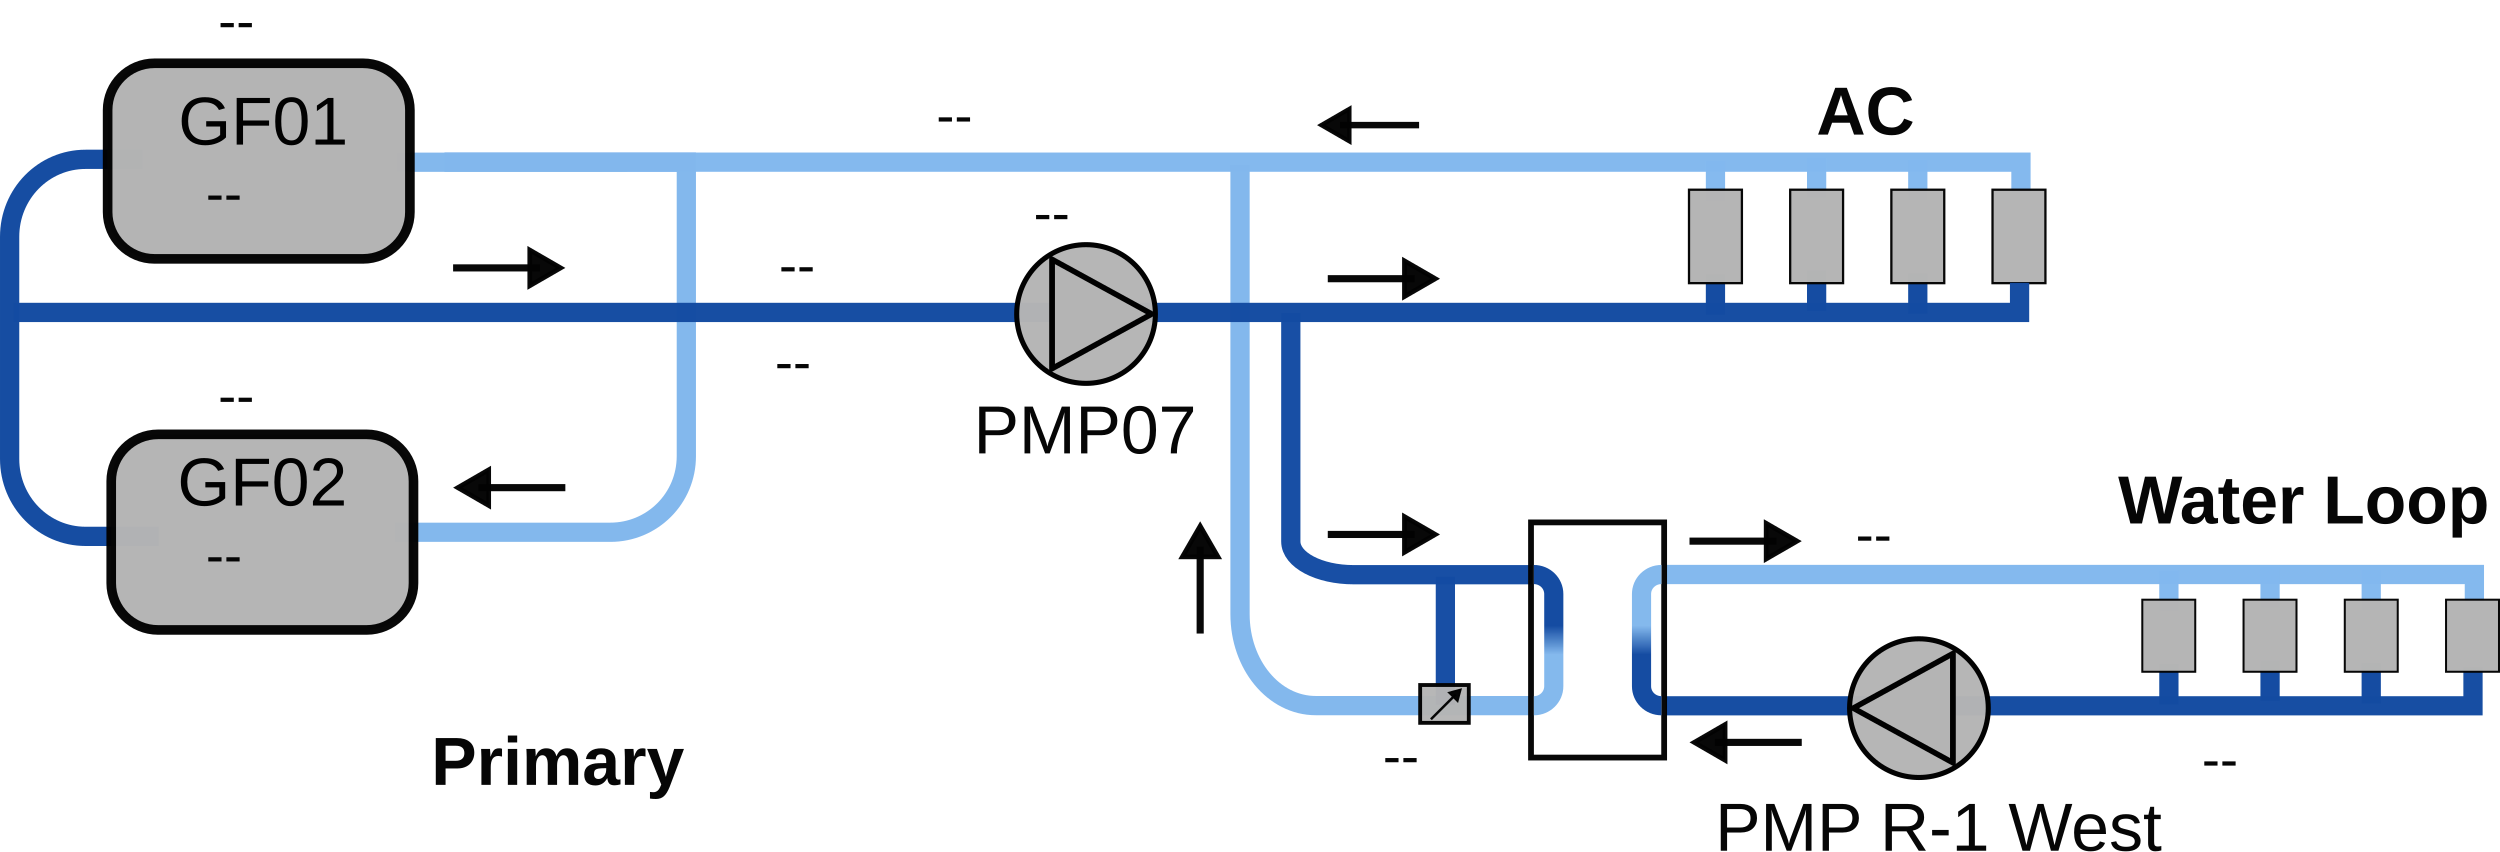
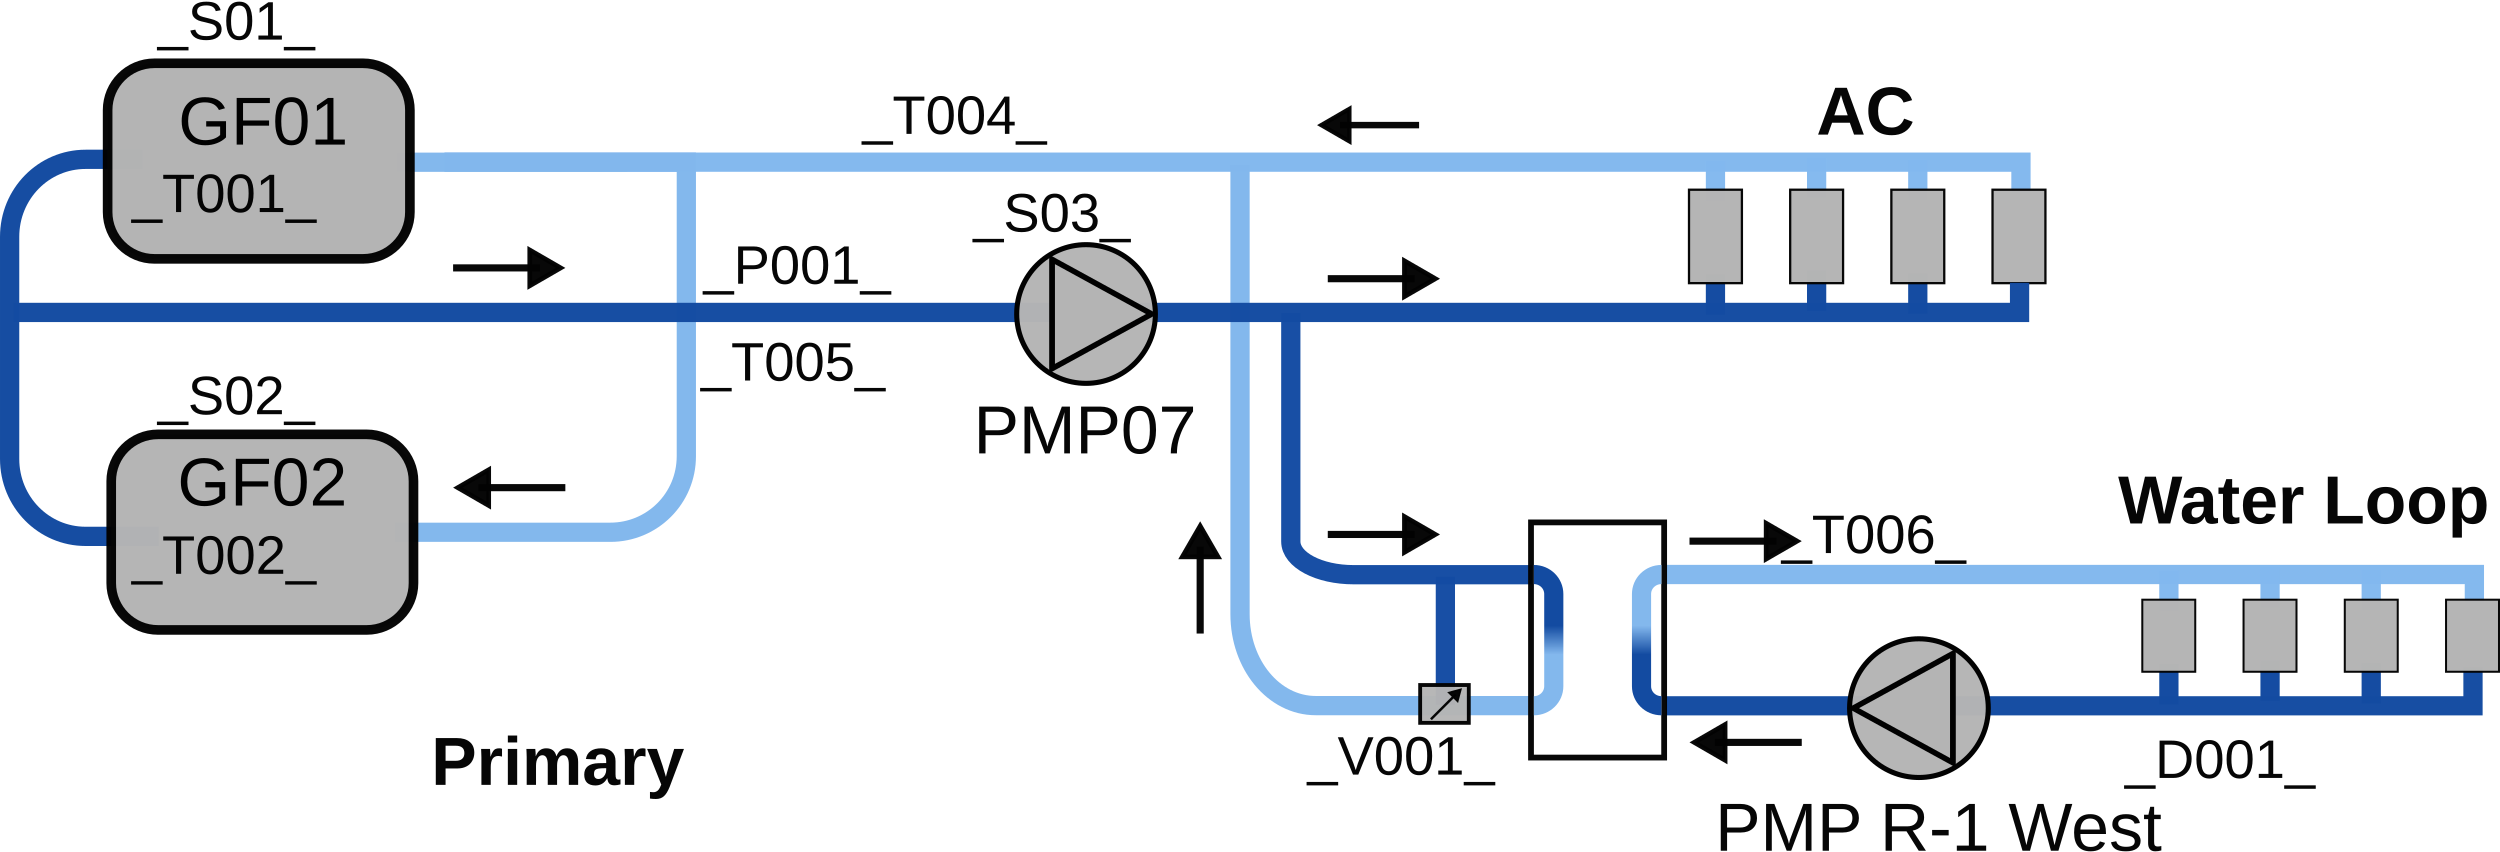
<svg xmlns="http://www.w3.org/2000/svg" xmlns:xlink="http://www.w3.org/1999/xlink" width="259.666mm" height="88.442mm" viewBox="0 0 259.666 88.442" version="1.1" id="svg1" xml:space="preserve">
  <defs id="defs1">
    <linearGradient id="linearGradient49">
      <stop style="stop-color:#134ba1;stop-opacity:1;" offset="0" id="stop49" />
      <stop style="stop-color:#82b7ed;stop-opacity:0.992;" offset="1" id="stop50" />
    </linearGradient>
    <marker style="overflow:visible" id="marker15" refX="0" refY="0" orient="auto-start-reverse" markerWidth="1" markerHeight="1" viewBox="0 0 1 1" preserveAspectRatio="xMidYMid">
      <path transform="scale(0.5)" style="fill:context-stroke;fill-rule:evenodd;stroke:context-stroke;stroke-width:1pt" d="M 5.77,0 -2.88,5 V -5 Z" id="path15" />
    </marker>
    <marker style="overflow:visible" id="Triangle" refX="0" refY="0" orient="auto-start-reverse" markerWidth="1" markerHeight="1" viewBox="0 0 1 1" preserveAspectRatio="xMidYMid">
      <path transform="scale(0.5)" style="fill:context-stroke;fill-rule:evenodd;stroke:context-stroke;stroke-width:1pt" d="M 5.77,0 -2.88,5 V -5 Z" id="path135" />
    </marker>
    <linearGradient id="swatch3">
      <stop style="stop-color:#000000;stop-opacity:1;" offset="0" id="stop3" />
    </linearGradient>
    <rect x="125.642" y="209.404" width="60.328" height="26.923" id="rect3" />
    <rect x="125.642" y="209.404" width="60.328" height="26.923" id="rect9" />
    <linearGradient xlink:href="#linearGradient49" id="linearGradient50" x1="93.766" y1="42.17" x2="93.766" y2="43.699" gradientUnits="userSpaceOnUse" gradientTransform="matrix(2.009487,0,0,1.968668,-77.5541,-24.2474)" />
    <linearGradient xlink:href="#linearGradient49" id="linearGradient51" gradientUnits="userSpaceOnUse" gradientTransform="matrix(-2.009487,0,0,-1.968668,309.4651,144.8002)" x1="93.766" y1="42.17" x2="93.766" y2="43.699" />
  </defs>
  <g id="layer1" transform="translate(49.9867,6.211743)">
    <path style="opacity:0.99;fill:none;fill-opacity:0.992;stroke:#144ca1;stroke-width:2;stroke-dasharray:none;stroke-opacity:0.992" d="m 123.027,67.097 h 83.847 l 3.8e-4,-4.007" id="path47" />
    <path style="opacity:0.99;fill:none;fill-opacity:0.992;stroke:#82b7ed;stroke-width:2;stroke-dasharray:none;stroke-opacity:0.992" d="m 123.043,53.462 h 83.976 l 3.1e-4,2.936" id="path41" />
    <path style="opacity:0.99;fill:#b4b4b4;fill-opacity:1;stroke:#134ba1;stroke-width:2;stroke-dasharray:none;stroke-opacity:1" d="m 128.192,22.269 v 4.209" id="path35" />
    <path style="opacity:0.99;fill:#b4b4b4;fill-opacity:1;stroke:#134ba1;stroke-width:2;stroke-dasharray:none;stroke-opacity:1" d="m 138.7,21.895 v 4.209" id="path36" />
    <path style="opacity:0.99;fill:#b4b4b4;fill-opacity:1;stroke:#134ba1;stroke-width:2;stroke-dasharray:none;stroke-opacity:1" d="m 149.208,22.175 v 4.209" id="path37" />
    <path style="opacity:0.99;fill:none;fill-opacity:0.992;stroke:#82b7ed;stroke-width:2;stroke-dasharray:none;stroke-opacity:0.992" d="M -3.825,10.635 H 159.923 l 3.1e-4,3.165" id="path5" />
    <path style="opacity:0.99;fill:#b4b4b4;fill-opacity:1;stroke:#82b8ee;stroke-width:2;stroke-dasharray:none;stroke-opacity:0.984" d="m 128.192,10.482 v 4.209" id="path29" />
    <path style="opacity:0.99;fill:#b4b4b4;fill-opacity:1;stroke:#82b8ee;stroke-width:2;stroke-dasharray:none;stroke-opacity:0.984" d="m 138.7,10.108 v 4.209" id="path30" />
    <path style="opacity:0.99;fill:#b4b4b4;fill-opacity:1;stroke:#82b8ee;stroke-width:2;stroke-dasharray:none;stroke-opacity:0.984" d="m 149.208,10.389 v 4.209" id="path31" />
    <g id="g8-9" transform="matrix(-1,0,0,1,42.12472,20.28807)" style="fill:#b4b4b4;fill-opacity:0.984">
      <circle style="opacity:0.99;fill:#b4b4b4;fill-opacity:0.984;stroke:#000000;stroke-width:0.529;stroke-dasharray:none;stroke-opacity:1" id="path7-3" cx="-107.202" cy="47.053" r="7.203" />
      <path style="opacity:0.99;fill:#b4b4b4;fill-opacity:0.984;stroke:#000000;stroke-width:0.529;stroke-dasharray:none;stroke-opacity:1" id="path8-7" d="m -105.413,49.485 -4.569,2.638 -4.569,2.638 v -5.276 -5.276 l 4.569,2.638 z" transform="matrix(1.132721,0,0,1.074664,19.02413,-6.126881)" />
    </g>
    <path style="opacity:0.99;fill:none;stroke:#82b7ed;stroke-width:2;stroke-dasharray:none;stroke-opacity:1" d="m -8.795,10.636 h 22.197 c 4.375,0 4.873,-0.002 7.898,-9.92e-4 v 30.54 c 0,4.375 -3.523,7.898 -7.898,7.898 H -8.982" id="path9" />
    <path style="opacity:0.99;fill:none;fill-opacity:1;stroke:#144ca1;stroke-width:2;stroke-dasharray:none;stroke-opacity:1" d="m -33.498,49.499 h -7.597 c -4.372,0 -7.891,-3.589 -7.891,-8.047 V 18.384 c 0,-4.458 3.52,-8.047 7.891,-8.047 h 5.915" id="rect4" />
    <rect style="opacity:0.99;fill:#b3b3b3;fill-opacity:0.992;stroke:#000000;stroke-width:1;stroke-dasharray:none;stroke-opacity:0.976" id="rect8" width="31.396" height="20.315" x="-38.434" y="38.902" ry="4.864" />
    <rect style="opacity:0.99;fill:#b3b3b3;fill-opacity:1;stroke:#000000;stroke-width:1;stroke-dasharray:none;stroke-opacity:0.976" id="rect1" width="31.396" height="20.315" x="-38.808" y="0.361" ry="4.864" />
    <text xml:space="preserve" transform="matrix(0.5291667,0,0,0.5291667,-97.9586,-108.3543)" id="text2" style="font-style:normal;font-variant:normal;font-weight:normal;font-stretch:normal;font-size:13.333px;font-family:Arial;-inkscape-font-specification:'Arial, Normal';font-variant-ligatures:normal;font-variant-caps:normal;font-variant-numeric:normal;font-variant-east-asian:normal;text-align:start;writing-mode:lr-tb;direction:ltr;white-space:pre;shape-inside:url(#rect3);display:inline;opacity:0.99;fill:#000000;fill-opacity:1;stroke:none;stroke-width:1.999;stroke-dasharray:none;stroke-opacity:1">
      <tspan x="125.643" y="221.414" id="tspan5">GF01</tspan>
    </text>
    <text xml:space="preserve" transform="matrix(0.5291667,0,0,0.5291667,-98.04607,-70.87236)" id="text8" style="font-style:normal;font-variant:normal;font-weight:normal;font-stretch:normal;font-size:13.333px;font-family:Arial;-inkscape-font-specification:'Arial, Normal';font-variant-ligatures:normal;font-variant-caps:normal;font-variant-numeric:normal;font-variant-east-asian:normal;text-align:start;writing-mode:lr-tb;direction:ltr;white-space:pre;shape-inside:url(#rect9);display:inline;opacity:0.99;fill:#000000;fill-opacity:1;stroke:none;stroke-width:1.999;stroke-dasharray:none;stroke-opacity:1">
      <tspan x="125.643" y="221.414" id="tspan6">GF02</tspan>
    </text>
    <path style="opacity:0.99;fill:none;stroke:#82b7ed;stroke-width:2;stroke-dasharray:none;stroke-opacity:1" d="m 78.811,10.925 v 46.653 c 0,5.263 3.507,9.499 7.863,9.499 h 22.284" id="path10" />
    <path style="opacity:0.99;fill:none;stroke:#134ba2;stroke-width:2;stroke-dasharray:none;stroke-opacity:0.984" d="m 84.084,26.287 v 23.74 c 0,1.913 2.914,3.454 6.533,3.454 h 18.514" id="path11" />
    <path style="opacity:0.99;fill:none;fill-opacity:0.984;stroke:#134ba2;stroke-width:2;stroke-dasharray:none;stroke-opacity:0.984" d="M 100.139,53.712 V 66.996" id="path12" />
    <rect style="opacity:0.99;fill:#b4b4b4;fill-opacity:0.976;stroke:#000000;stroke-width:0.4;stroke-dasharray:none;stroke-opacity:0.976" id="rect12" width="5.051" height="3.929" x="97.52" y="64.938" />
    <path style="opacity:0.99;fill:none;fill-opacity:0.976;stroke:#000000;stroke-width:0.259;stroke-dasharray:none;stroke-opacity:0.976;marker-end:url(#Triangle)" d="m 98.639,68.497 2.578,-2.578" id="path13" />
    <path style="opacity:0.99;fill:none;fill-opacity:0.976;stroke:#000000;stroke-width:0.74;stroke-dasharray:none;stroke-opacity:0.976;marker-start:url(#marker15)" d="M -0.297,44.439 H 8.734" id="path16" />
    <path style="opacity:0.99;fill:none;fill-opacity:0.976;stroke:#000000;stroke-width:0.673;stroke-dasharray:none;stroke-opacity:0.976;marker-start:url(#marker15)" d="m 89.198,6.783 h 8.211" id="path17" />
    <path style="opacity:0.99;fill:none;fill-opacity:0.976;stroke:#000000;stroke-width:0.74;stroke-dasharray:none;stroke-opacity:0.976;marker-start:url(#marker15)" d="M 6.106,21.614 H -2.925" id="path18" />
    <path style="opacity:0.99;fill:none;fill-opacity:0.976;stroke:#000000;stroke-width:0.74;stroke-dasharray:none;stroke-opacity:0.976;marker-start:url(#marker15)" d="M 96.956,22.736 H 87.925" id="path19" />
    <path style="opacity:0.99;fill:none;fill-opacity:0.976;stroke:#000000;stroke-width:0.74;stroke-dasharray:none;stroke-opacity:0.976;marker-start:url(#marker15)" d="M 96.956,49.3 H 87.925" id="path20" />
    <rect style="opacity:0.99;fill:none;fill-opacity:1;stroke:#000000;stroke-width:0.6;stroke-dasharray:none;stroke-opacity:0.976" id="rect10" width="13.829" height="24.426" x="109.034" y="48.048" ry="0" />
    <rect style="opacity:0.99;fill:#b4b4b4;fill-opacity:1;stroke:#000000;stroke-width:0.238;stroke-dasharray:none;stroke-opacity:0.976" id="rect26" width="5.495" height="9.706" x="125.444" y="13.493" ry="0" />
    <rect style="opacity:0.99;fill:#b4b4b4;fill-opacity:1;stroke:#000000;stroke-width:0.238;stroke-dasharray:none;stroke-opacity:0.976" id="rect27" width="5.495" height="9.706" x="135.952" y="13.493" ry="0" />
    <rect style="opacity:0.99;fill:#b4b4b4;fill-opacity:1;stroke:#000000;stroke-width:0.238;stroke-dasharray:none;stroke-opacity:0.976" id="rect28" width="5.495" height="9.706" x="146.461" y="13.493" ry="0" />
    <rect style="opacity:0.99;fill:#b4b4b4;fill-opacity:1;stroke:#000000;stroke-width:0.238;stroke-dasharray:none;stroke-opacity:0.976" id="rect29" width="5.495" height="9.706" x="156.969" y="13.493" ry="0" />
    <path style="opacity:0.99;fill:none;fill-opacity:0.992;stroke:#144ca1;stroke-width:2;stroke-dasharray:none;stroke-opacity:0.992" d="M -48.601,26.242 H 159.778 l 3.8e-4,-3.081" id="path32" />
    <g id="g8" transform="translate(170.018,-20.65019)" style="fill:#b4b4b4;fill-opacity:0.984">
      <circle style="opacity:0.99;fill:#b4b4b4;fill-opacity:0.984;stroke:#000000;stroke-width:0.529;stroke-dasharray:none;stroke-opacity:1" id="path7" cx="-107.202" cy="47.053" r="7.203" />
      <path style="opacity:0.99;fill:#b4b4b4;fill-opacity:0.984;stroke:#000000;stroke-width:0.529;stroke-dasharray:none;stroke-opacity:1" id="path8" d="m -105.413,49.485 -4.569,2.638 -4.569,2.638 v -5.276 -5.276 l 4.569,2.638 z" transform="matrix(1.132721,0,0,1.074664,19.02413,-6.126881)" />
    </g>
    <path style="opacity:0.99;fill:#b4b4b4;fill-opacity:1;stroke:#134ba1;stroke-width:2;stroke-dasharray:none;stroke-opacity:1" d="m 175.288,62.75 v 4.209" id="path38" />
    <path style="opacity:0.99;fill:#b4b4b4;fill-opacity:1;stroke:#134ba1;stroke-width:2;stroke-dasharray:none;stroke-opacity:1" d="m 185.796,62.376 v 4.209" id="path39" />
    <path style="opacity:0.99;fill:#b4b4b4;fill-opacity:1;stroke:#134ba1;stroke-width:2;stroke-dasharray:none;stroke-opacity:1" d="m 196.304,62.656 v 4.209" id="path40" />
    <path style="opacity:0.99;fill:#b4b4b4;fill-opacity:1;stroke:#82b8ee;stroke-width:2;stroke-dasharray:none;stroke-opacity:0.984" d="m 175.288,53.08 v 4.209" id="path42" />
    <path style="opacity:0.99;fill:#b4b4b4;fill-opacity:1;stroke:#82b8ee;stroke-width:2;stroke-dasharray:none;stroke-opacity:0.984" d="m 185.796,52.706 v 4.209" id="path43" />
    <path style="opacity:0.99;fill:#b4b4b4;fill-opacity:1;stroke:#82b8ee;stroke-width:2;stroke-dasharray:none;stroke-opacity:0.984" d="m 196.304,52.987 v 4.209" id="path44" />
    <rect style="opacity:0.99;fill:#b4b4b4;fill-opacity:1;stroke:#000000;stroke-width:0.209;stroke-dasharray:none;stroke-opacity:0.976" id="rect44" width="5.5" height="7.486" x="172.526" y="56.076" ry="0" />
    <rect style="opacity:0.99;fill:#b4b4b4;fill-opacity:1;stroke:#000000;stroke-width:0.209;stroke-dasharray:none;stroke-opacity:0.976" id="rect45" width="5.5" height="7.486" x="183.042" y="56.076" ry="0" />
    <rect style="opacity:0.99;fill:#b4b4b4;fill-opacity:1;stroke:#000000;stroke-width:0.209;stroke-dasharray:none;stroke-opacity:0.976" id="rect46" width="5.5" height="7.486" x="193.558" y="56.076" ry="0" />
    <rect style="opacity:0.99;fill:#b4b4b4;fill-opacity:1;stroke:#000000;stroke-width:0.209;stroke-dasharray:none;stroke-opacity:0.976" id="rect47" width="5.5" height="7.486" x="204.075" y="56.076" ry="0" />
-     <path style="opacity:0.99;fill:none;stroke:url(#linearGradient50);stroke-width:1.989" d="m 109.331,53.463 c 1.146,0 2.068,0.903 2.068,2.026 v 9.576 c 0,1.122 -0.922,2.026 -2.068,2.026" id="rect48" />
-     <path style="opacity:0.99;fill:none;stroke:url(#linearGradient51);stroke-width:1.989" d="m 122.58,67.09 c -1.146,0 -2.068,-0.903 -2.068,-2.026 v -9.576 c 0,-1.122 0.922,-2.026 2.068,-2.026" id="path50" />
+     <path style="opacity:1;fill:none;stroke:url(#linearGradient50);stroke-width:1.989" d="m 109.331,53.463 c 1.146,0 2.068,0.903 2.068,2.026 v 9.576 c 0,1.122 -0.922,2.026 -2.068,2.026" id="rect48" />
+     <path style="opacity:1;fill:none;stroke:url(#linearGradient51);stroke-width:1.989" d="m 122.58,67.09 c -1.146,0 -2.068,-0.903 -2.068,-2.026 v -9.576 c 0,-1.122 0.922,-2.026 2.068,-2.026" id="path50" />
    <text xml:space="preserve" style="font-style:normal;font-variant:normal;font-weight:normal;font-stretch:normal;font-size:7.056px;font-family:Arial;-inkscape-font-specification:'Arial, Normal';font-variant-ligatures:normal;font-variant-caps:normal;font-variant-numeric:normal;font-variant-east-asian:normal;text-align:start;writing-mode:lr-tb;direction:ltr;text-anchor:start;opacity:0.99;fill:#000000;fill-opacity:0.984;stroke:none;stroke-width:2;stroke-dasharray:none;stroke-opacity:1" x="51.141" y="40.884" id="text51">
      <tspan id="tspan51" style="font-style:normal;font-variant:normal;font-weight:normal;font-stretch:normal;font-size:7.056px;font-family:Arial;-inkscape-font-specification:'Arial, Normal';font-variant-ligatures:normal;font-variant-caps:normal;font-variant-numeric:normal;font-variant-east-asian:normal;fill:#000000;fill-opacity:0.984;stroke:none;stroke-width:2;stroke-opacity:1" x="51.141" y="40.884">PMP07</tspan>
    </text>
    <text xml:space="preserve" style="font-style:normal;font-variant:normal;font-weight:normal;font-stretch:normal;font-size:7.056px;font-family:Arial;-inkscape-font-specification:'Arial, Normal';font-variant-ligatures:normal;font-variant-caps:normal;font-variant-numeric:normal;font-variant-east-asian:normal;text-align:start;writing-mode:lr-tb;direction:ltr;text-anchor:start;opacity:0.99;fill:#000000;fill-opacity:0.984;stroke:none;stroke-width:2;stroke-dasharray:none;stroke-opacity:1" x="128.164" y="82.148" id="text52">
      <tspan id="tspan91" x="128.164" y="82.148" style="stroke-width:2">PMP R-1 West</tspan>
    </text>
    <path style="opacity:0.99;fill:none;fill-opacity:0.976;stroke:#000000;stroke-width:0.74;stroke-dasharray:none;stroke-opacity:0.976;marker-start:url(#marker15)" d="m 74.671,50.561 v 9.031" id="path52" />
    <path style="opacity:0.99;fill:none;fill-opacity:0.976;stroke:#000000;stroke-width:0.74;stroke-dasharray:none;stroke-opacity:0.976;marker-start:url(#marker15)" d="m 128.124,70.897 h 9.031" id="path53" />
    <path style="opacity:0.99;fill:none;fill-opacity:0.976;stroke:#000000;stroke-width:0.74;stroke-dasharray:none;stroke-opacity:0.976;marker-start:url(#marker15)" d="m 134.527,49.995 h -9.031" id="path54" />
    <text xml:space="preserve" style="font-style:normal;font-variant:normal;font-weight:bold;font-stretch:normal;font-size:7.056px;font-family:Arial;-inkscape-font-specification:'Arial, Bold';font-variant-ligatures:normal;font-variant-caps:normal;font-variant-numeric:normal;font-variant-east-asian:normal;text-align:start;writing-mode:lr-tb;direction:ltr;text-anchor:start;opacity:0.99;fill:#000000;fill-opacity:0.984;stroke:none;stroke-width:2;stroke-dasharray:none;stroke-opacity:1" x="138.68" y="7.769" id="text54">
      <tspan id="tspan54" style="font-style:normal;font-variant:normal;font-weight:bold;font-stretch:normal;font-size:7.056px;font-family:Arial;-inkscape-font-specification:'Arial, Bold';font-variant-ligatures:normal;font-variant-caps:normal;font-variant-numeric:normal;font-variant-east-asian:normal;stroke-width:2" x="138.68" y="7.769">AC</tspan>
    </text>
    <text xml:space="preserve" style="font-style:normal;font-variant:normal;font-weight:bold;font-stretch:normal;font-size:7.056px;font-family:Arial;-inkscape-font-specification:'Arial, Bold';font-variant-ligatures:normal;font-variant-caps:normal;font-variant-numeric:normal;font-variant-east-asian:normal;text-align:start;writing-mode:lr-tb;direction:ltr;text-anchor:start;opacity:0.99;fill:#000000;fill-opacity:0.984;stroke:none;stroke-width:2;stroke-dasharray:none;stroke-opacity:1" x="170.024" y="48.162" id="text55">
      <tspan id="tspan90" x="170.024" y="48.162" style="stroke-width:2">Water Loop</tspan>
    </text>
    <text xml:space="preserve" style="font-style:normal;font-variant:normal;font-weight:normal;font-stretch:normal;font-size:5.644px;font-family:Arial;-inkscape-font-specification:'Arial, Normal';font-variant-ligatures:normal;font-variant-caps:normal;font-variant-numeric:normal;font-variant-east-asian:normal;text-align:center;writing-mode:lr-tb;direction:ltr;text-anchor:middle;opacity:0.99;fill:#000000;fill-opacity:0.984;stroke:none;stroke-width:2;stroke-dasharray:none;stroke-opacity:1" x="36.722" y="23.261" id="text56">
-       <tspan id="scheme-value-P001" x="36.722" y="23.261" style="stroke-width:2">--</tspan>
+       <tspan id="tspan83" x="36.722" y="23.261" style="stroke-width:2">_P001_</tspan>
    </text>
    <text xml:space="preserve" style="font-style:normal;font-variant:normal;font-weight:normal;font-stretch:normal;font-size:5.644px;font-family:Arial;-inkscape-font-specification:'Arial, Normal';font-variant-ligatures:normal;font-variant-caps:normal;font-variant-numeric:normal;font-variant-east-asian:normal;text-align:center;writing-mode:lr-tb;direction:ltr;text-anchor:middle;opacity:0.99;fill:#000000;fill-opacity:0.984;stroke:none;stroke-width:2;stroke-dasharray:none;stroke-opacity:1" x="36.299" y="33.316" id="text57">
-       <tspan id="scheme-value-T005" x="36.299" y="33.316" style="stroke-width:2">--</tspan>
+       <tspan id="tspan84" x="36.299" y="33.316" style="stroke-width:2">_T005_</tspan>
    </text>
    <text xml:space="preserve" style="font-style:normal;font-variant:normal;font-weight:normal;font-stretch:normal;font-size:5.644px;font-family:Arial;-inkscape-font-specification:'Arial, Normal';font-variant-ligatures:normal;font-variant-caps:normal;font-variant-numeric:normal;font-variant-east-asian:normal;text-align:center;writing-mode:lr-tb;direction:ltr;text-anchor:middle;opacity:0.99;fill:#000000;fill-opacity:0.984;stroke:none;stroke-width:2;stroke-dasharray:none;stroke-opacity:1" x="53.067" y="7.695" id="text57-6">
-       <tspan id="scheme-value-T004" x="53.067" y="7.695" style="stroke-width:2">--</tspan>
+       <tspan id="tspan82" x="53.067" y="7.695" style="stroke-width:2">_T004_</tspan>
    </text>
    <text xml:space="preserve" style="font-style:normal;font-variant:normal;font-weight:normal;font-stretch:normal;font-size:5.644px;font-family:Arial;-inkscape-font-specification:'Arial, Normal';font-variant-ligatures:normal;font-variant-caps:normal;font-variant-numeric:normal;font-variant-east-asian:normal;text-align:center;writing-mode:lr-tb;direction:ltr;text-anchor:middle;opacity:0.99;fill:#000000;fill-opacity:0.984;stroke:none;stroke-width:2;stroke-dasharray:none;stroke-opacity:1" x="-22.802" y="53.385" id="text59">
-       <tspan id="scheme-value-T002" x="-22.802" y="53.385" style="stroke-width:2">--</tspan>
+       <tspan id="tspan79" x="-22.802" y="53.385" style="stroke-width:2">_T002_</tspan>
    </text>
    <text xml:space="preserve" style="font-style:normal;font-variant:normal;font-weight:normal;font-stretch:normal;font-size:5.644px;font-family:Arial;-inkscape-font-specification:'Arial, Normal';font-variant-ligatures:normal;font-variant-caps:normal;font-variant-numeric:normal;font-variant-east-asian:normal;text-align:center;writing-mode:lr-tb;direction:ltr;text-anchor:middle;opacity:0.99;fill:#000000;fill-opacity:0.984;stroke:none;stroke-width:2;stroke-dasharray:none;stroke-opacity:1" x="-22.802" y="15.817" id="text60">
-       <tspan id="scheme-value-T001" x="-22.802" y="15.817" style="stroke-width:2">--</tspan>
+       <tspan id="tspan78" x="-22.802" y="15.817" style="stroke-width:2">_T001_</tspan>
    </text>
    <text xml:space="preserve" style="font-style:normal;font-variant:normal;font-weight:normal;font-stretch:normal;font-size:5.644px;font-family:Arial;-inkscape-font-specification:'Arial, Normal';font-variant-ligatures:normal;font-variant-caps:normal;font-variant-numeric:normal;font-variant-east-asian:normal;text-align:center;writing-mode:lr-tb;direction:ltr;text-anchor:middle;opacity:0.99;fill:#000000;fill-opacity:0.984;stroke:none;stroke-width:2;stroke-dasharray:none;stroke-opacity:1" x="148.555" y="51.23" id="text61">
-       <tspan id="scheme-value-T006" x="148.555" y="51.23" style="stroke-width:2">--</tspan>
+       <tspan id="tspan87" x="148.555" y="51.23" style="stroke-width:2">_T006_</tspan>
    </text>
    <text xml:space="preserve" style="font-style:normal;font-variant:normal;font-weight:normal;font-stretch:normal;font-size:5.644px;font-family:Arial;-inkscape-font-specification:'Arial, Normal';font-variant-ligatures:normal;font-variant-caps:normal;font-variant-numeric:normal;font-variant-east-asian:normal;text-align:center;writing-mode:lr-tb;direction:ltr;text-anchor:middle;opacity:0.99;fill:#000000;fill-opacity:0.984;stroke:none;stroke-width:2;stroke-dasharray:none;stroke-opacity:1" x="184.516" y="74.591" id="text71">
-       <tspan id="scheme-value-D001" x="184.516" y="74.591" style="stroke-width:2">--</tspan>
+       <tspan id="tspan86" x="184.516" y="74.591" style="stroke-width:2">_D001_</tspan>
    </text>
    <text xml:space="preserve" style="font-style:normal;font-variant:normal;font-weight:normal;font-stretch:normal;font-size:5.644px;font-family:Arial;-inkscape-font-specification:'Arial, Normal';font-variant-ligatures:normal;font-variant-caps:normal;font-variant-numeric:normal;font-variant-east-asian:normal;text-align:center;writing-mode:lr-tb;direction:ltr;text-anchor:middle;opacity:0.99;fill:#000000;fill-opacity:0.984;stroke:none;stroke-width:2;stroke-dasharray:none;stroke-opacity:1" x="99.45" y="74.242" id="text74">
-       <tspan id="scheme-value-V001" x="99.45" y="74.242" style="stroke-width:2">--</tspan>
+       <tspan id="tspan85" x="99.45" y="74.242" style="stroke-width:2">_V001_</tspan>
    </text>
    <text xml:space="preserve" style="font-style:normal;font-variant:normal;font-weight:bold;font-stretch:normal;font-size:7.056px;font-family:Arial;-inkscape-font-specification:'Arial, Bold';font-variant-ligatures:normal;font-variant-caps:normal;font-variant-numeric:normal;font-variant-east-asian:normal;text-align:start;writing-mode:lr-tb;direction:ltr;text-anchor:start;opacity:0.99;fill:#000000;fill-opacity:0.984;stroke:none;stroke-width:2;stroke-dasharray:none;stroke-opacity:1" x="-5.191" y="75.308" id="text76">
      <tspan id="tspan89" x="-5.191" y="75.308" style="stroke-width:2">Primary</tspan>
    </text>
    <text xml:space="preserve" style="font-style:normal;font-variant:normal;font-weight:normal;font-stretch:normal;font-size:5.644px;font-family:Arial;-inkscape-font-specification:'Arial, Normal';font-variant-ligatures:normal;font-variant-caps:normal;font-variant-numeric:normal;font-variant-east-asian:normal;text-align:center;writing-mode:lr-tb;direction:ltr;text-anchor:middle;opacity:0.99;fill:#000000;fill-opacity:0.984;stroke:none;stroke-width:2;stroke-dasharray:none;stroke-opacity:1" x="63.176" y="17.837" id="text1">
-       <tspan id="scheme-value-S003" x="63.176" y="17.837" style="stroke-width:2">--</tspan>
+       <tspan id="tspan1" x="63.176" y="17.837" style="stroke-width:2">_S03_</tspan>
    </text>
    <text xml:space="preserve" style="font-style:normal;font-variant:normal;font-weight:normal;font-stretch:normal;font-size:5.644px;font-family:Arial;-inkscape-font-specification:'Arial, Normal';font-variant-ligatures:normal;font-variant-caps:normal;font-variant-numeric:normal;font-variant-east-asian:normal;text-align:center;writing-mode:lr-tb;direction:ltr;text-anchor:middle;opacity:0.99;fill:#000000;fill-opacity:0.984;stroke:none;stroke-width:2;stroke-dasharray:none;stroke-opacity:1" x="-21.53" y="-2.102" id="text1-8">
-       <tspan id="scheme-value-S001" x="-21.53" y="-2.102" style="stroke-width:2">--</tspan>
+       <tspan id="tspan1-9" x="-21.53" y="-2.102" style="stroke-width:2">_S01_</tspan>
    </text>
    <text xml:space="preserve" style="font-style:normal;font-variant:normal;font-weight:normal;font-stretch:normal;font-size:5.644px;font-family:Arial;-inkscape-font-specification:'Arial, Normal';font-variant-ligatures:normal;font-variant-caps:normal;font-variant-numeric:normal;font-variant-east-asian:normal;text-align:center;writing-mode:lr-tb;direction:ltr;text-anchor:middle;opacity:0.99;fill:#000000;fill-opacity:0.984;stroke:none;stroke-width:2;stroke-dasharray:none;stroke-opacity:1" x="-21.53" y="36.812" id="text3">
-       <tspan id="scheme-value-S002" x="-21.53" y="36.812" style="stroke-width:2">--</tspan>
+       <tspan id="tspan2" x="-21.53" y="36.812" style="stroke-width:2">_S02_</tspan>
    </text>
  </g>
</svg>
